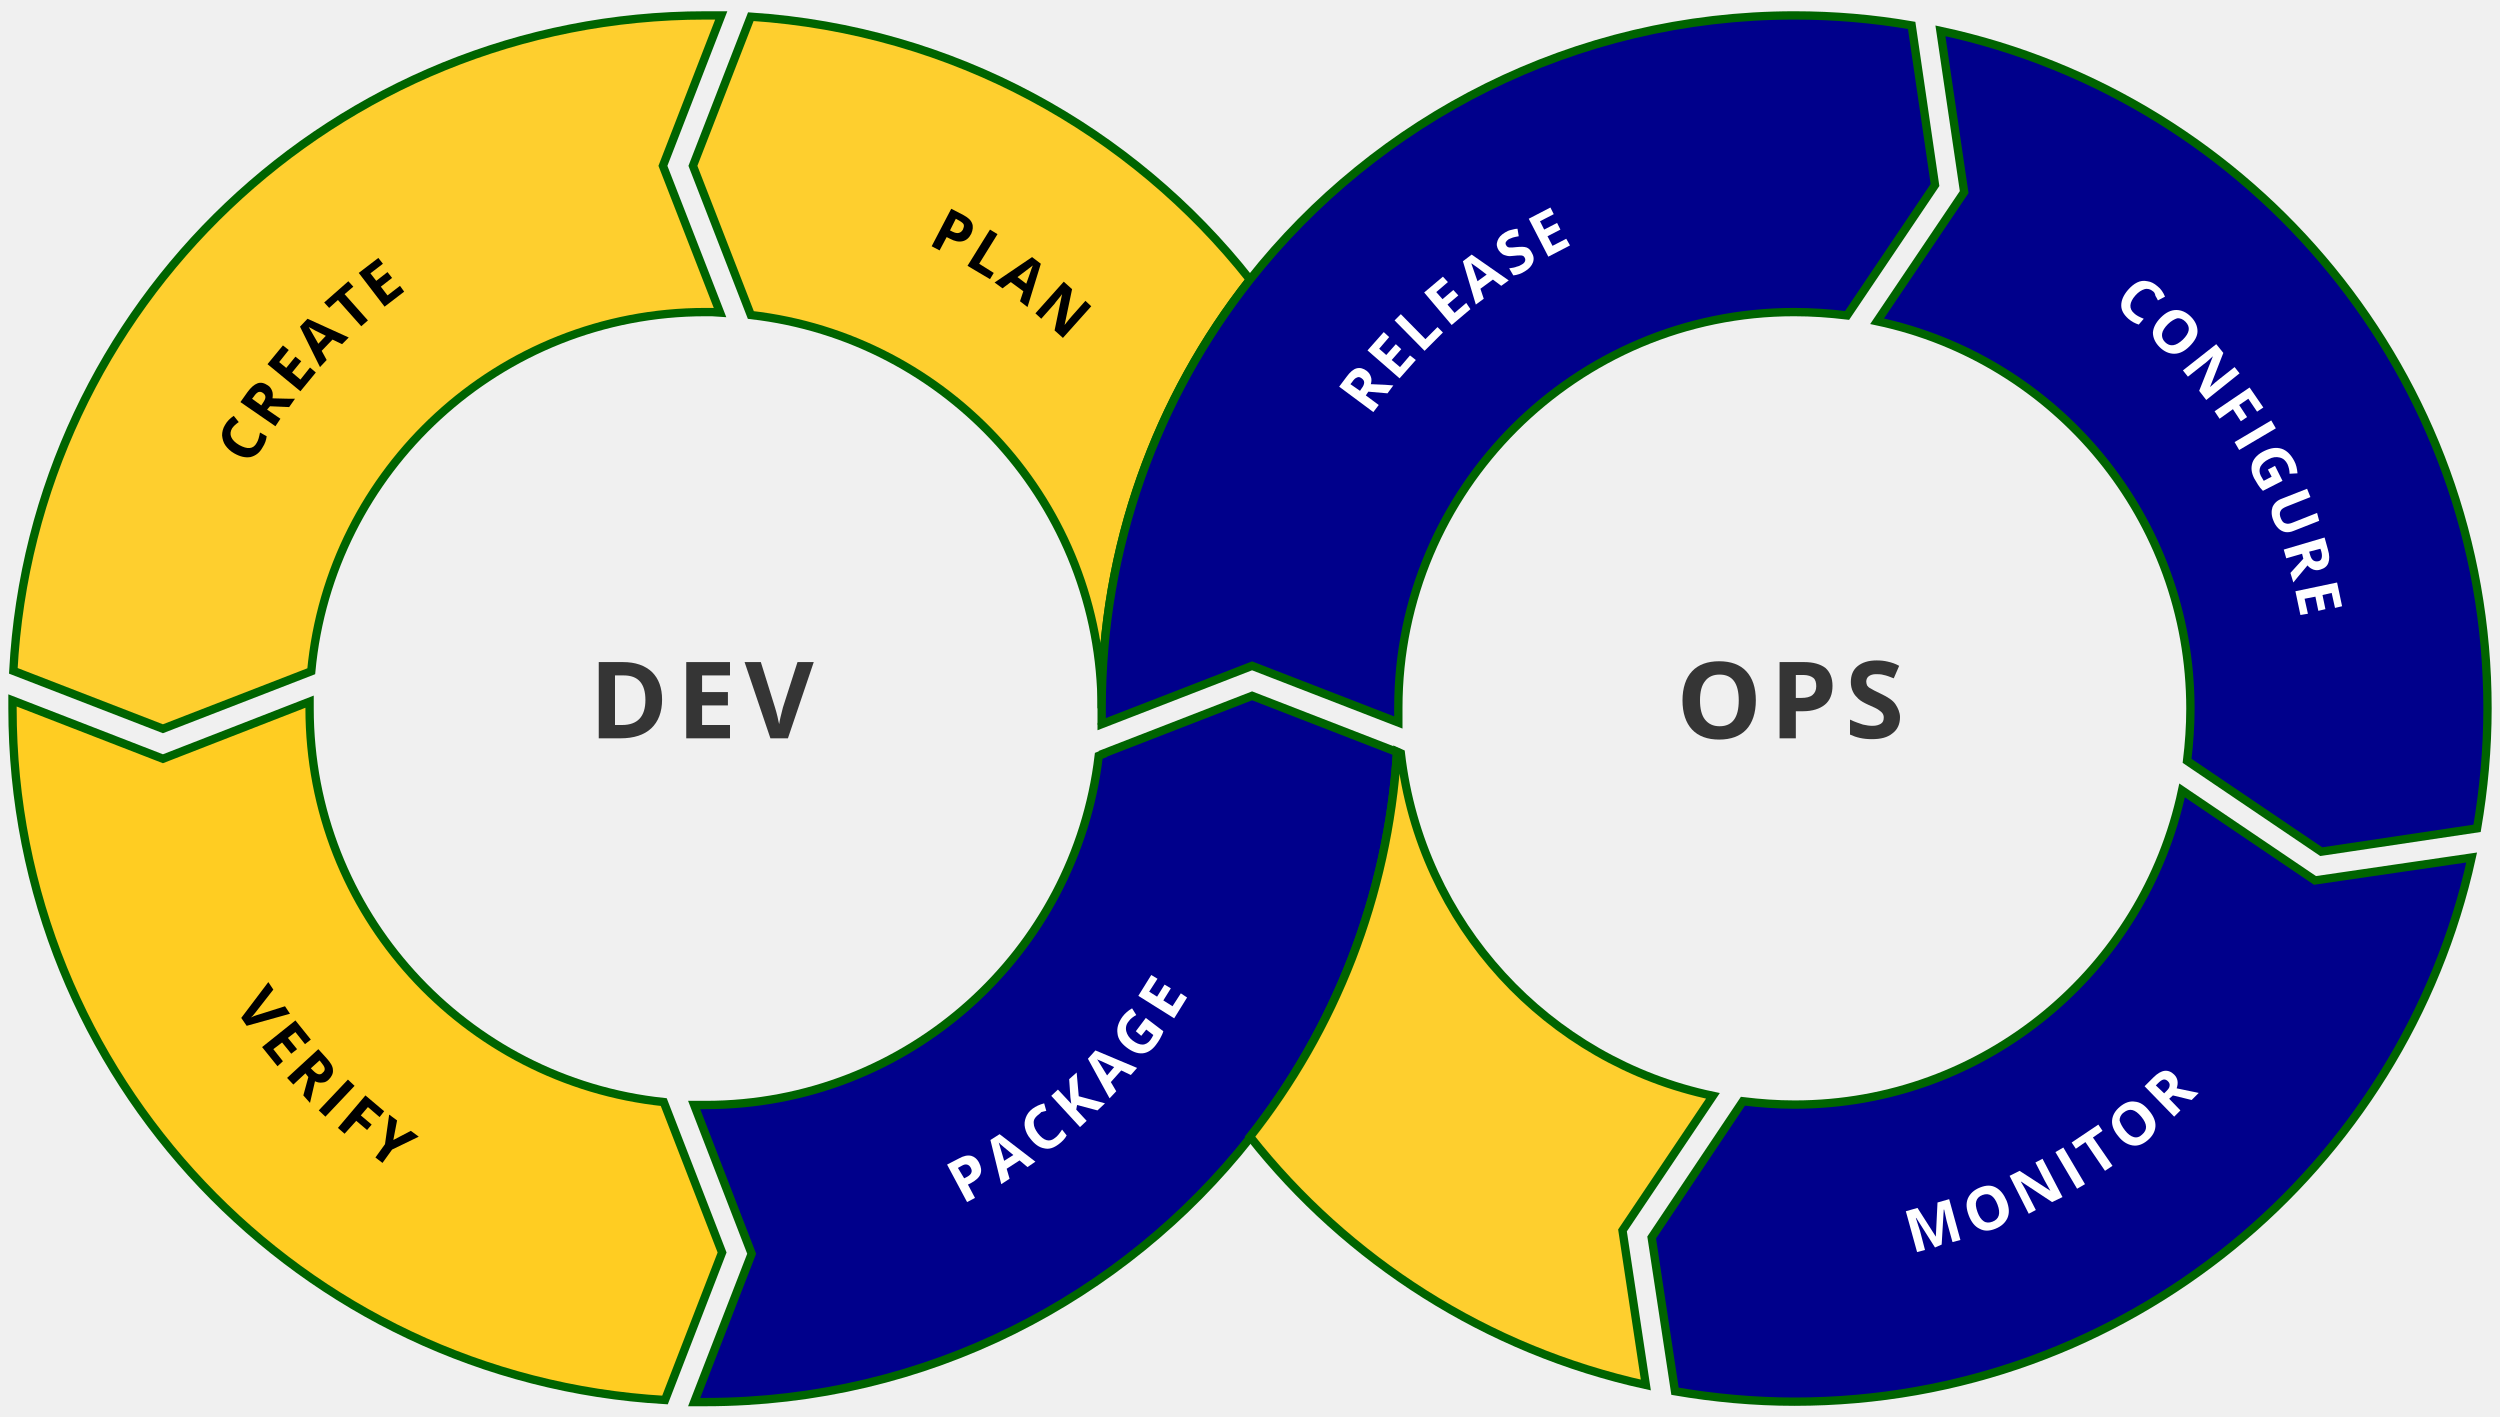
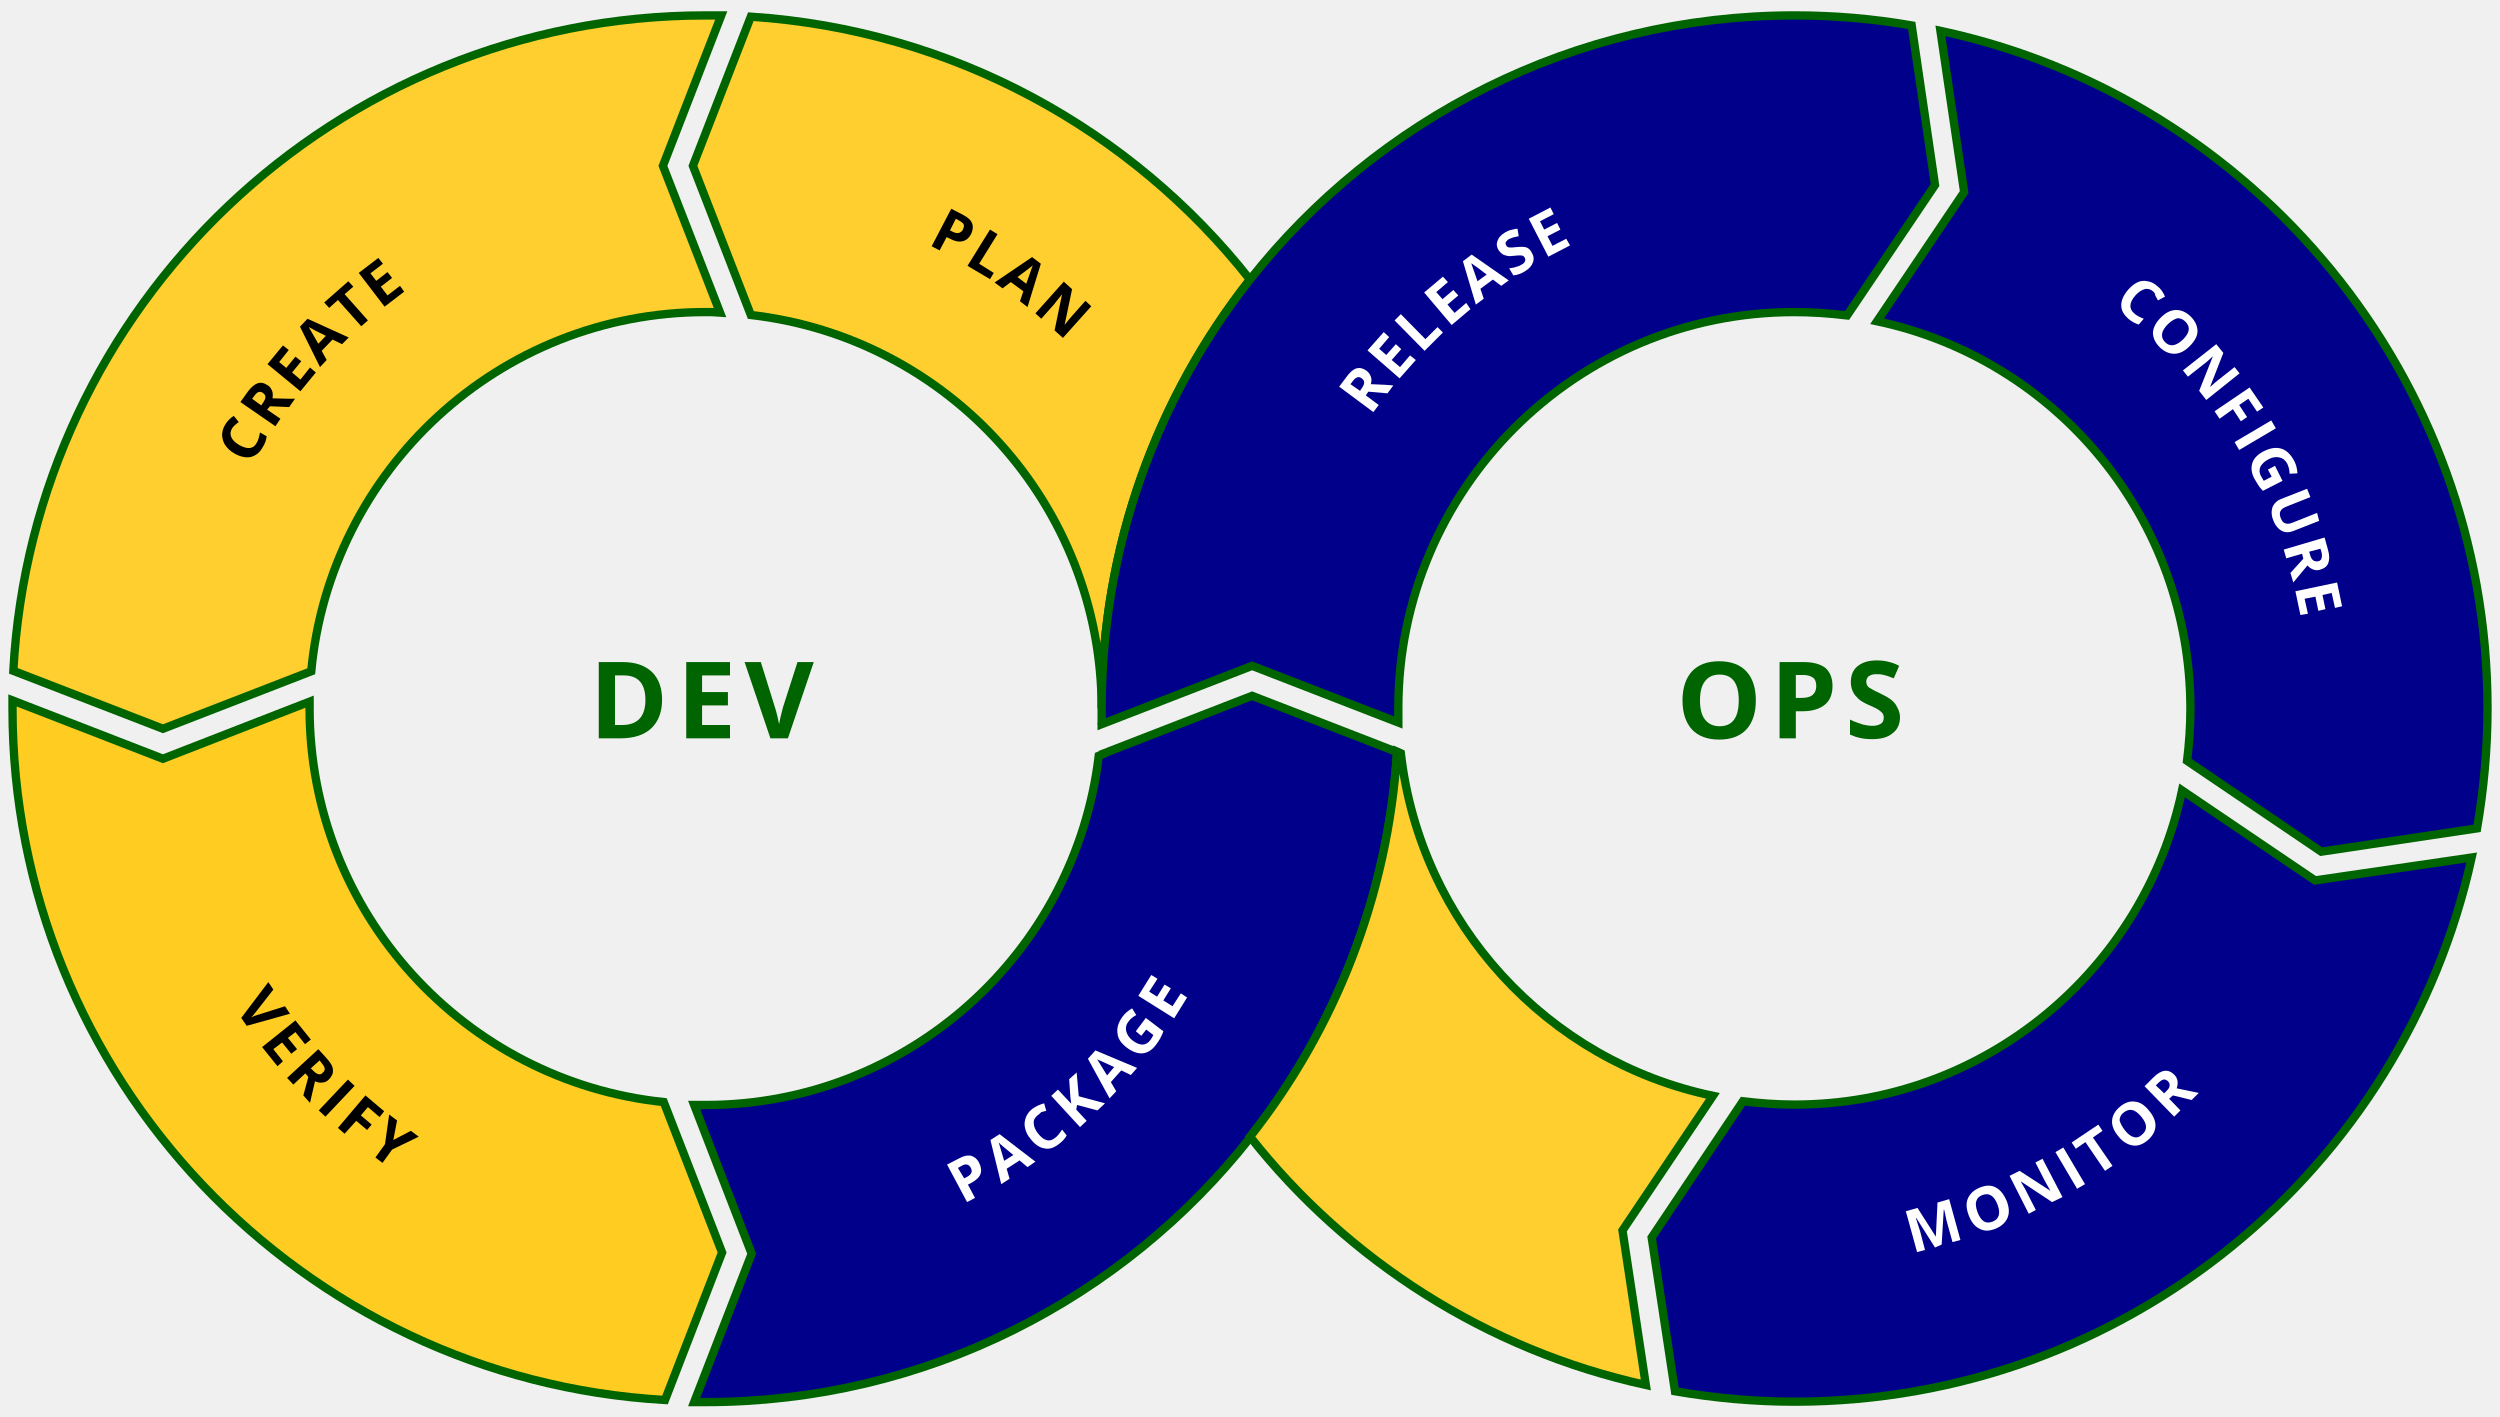
<svg xmlns="http://www.w3.org/2000/svg" version="1.1" id="Layer_1" x="0px" y="0px" viewBox="0 0 600 340" style="enable-background:new 0 0 600 340;" xml:space="preserve">
  <defs id="defs195" />
  <style type="text/css" id="style2">
	.st0{fill:#353535;}
	.st1{fill:#19838E;}
	.st2{fill:#3737AA;}
	.st3{fill:#8B9B29;}
	.st4{fill:none;}
	.st5{fill:#3FA9F5;}
	.st6{fill:#F15A24;}
	.st7{fill:#9263AB;}
	.st8{fill:#AA2E2E;}
	.st9{fill:#FFFFFF;}
</style>
  <g id="g190">
-     <g id="g10">
-       <path class="st0" d="m 158.9,167.9 c 0,3 -0.9,5.3 -2.6,6.9 -1.7,1.6 -4.2,2.4 -7.4,2.4 h -5.2 v -18.3 h 5.8 c 3,0 5.3,0.8 7,2.4 1.6,1.6 2.4,3.8 2.4,6.6 z m -4,0.1 c 0,-3.9 -1.7,-5.9 -5.2,-5.9 h -2.1 V 174 h 1.7 c 3.7,0 5.6,-2 5.6,-6 z" id="path4" style="fill:#353535" />
-       <path class="st0" d="m 175.2,177.2 h -10.5 v -18.3 h 10.5 v 3.2 h -6.7 v 4 h 6.2 v 3.2 h -6.2 v 4.7 h 6.7 z" id="path6" style="fill:#353535" />
-       <path class="st0" d="m 191.4,158.9 h 3.9 l -6.2,18.3 h -4.2 l -6.2,-18.3 h 3.9 l 3.4,10.9 c 0.2,0.6 0.4,1.4 0.6,2.2 0.2,0.9 0.3,1.5 0.4,1.8 0.1,-0.8 0.4,-2.1 0.9,-4 z" id="path8" style="fill:#353535" />
+     <g id="g10" style="fill:#006400;fill-opacity:1">
+       <path class="st0" d="m 158.9,167.9 c 0,3 -0.9,5.3 -2.6,6.9 -1.7,1.6 -4.2,2.4 -7.4,2.4 h -5.2 v -18.3 h 5.8 c 3,0 5.3,0.8 7,2.4 1.6,1.6 2.4,3.8 2.4,6.6 z m -4,0.1 c 0,-3.9 -1.7,-5.9 -5.2,-5.9 h -2.1 V 174 h 1.7 c 3.7,0 5.6,-2 5.6,-6 z" id="path4" style="fill:#006400;fill-opacity:1" />
+       <path class="st0" d="m 175.2,177.2 h -10.5 v -18.3 h 10.5 v 3.2 h -6.7 v 4 h 6.2 v 3.2 h -6.2 v 4.7 h 6.7 z" id="path6" style="fill:#006400;fill-opacity:1" />
+       <path class="st0" d="m 191.4,158.9 h 3.9 l -6.2,18.3 h -4.2 l -6.2,-18.3 h 3.9 l 3.4,10.9 c 0.2,0.6 0.4,1.4 0.6,2.2 0.2,0.9 0.3,1.5 0.4,1.8 0.1,-0.8 0.4,-2.1 0.9,-4 z" id="path8" style="fill:#006400;fill-opacity:1" />
    </g>
-     <g id="g18">
-       <path class="st0" d="m 421.4,168.1 c 0,3 -0.8,5.4 -2.3,7 -1.5,1.6 -3.7,2.4 -6.5,2.4 -2.8,0 -5,-0.8 -6.5,-2.4 -1.5,-1.6 -2.3,-4 -2.3,-7 0,-3 0.8,-5.4 2.3,-7 1.5,-1.6 3.7,-2.4 6.5,-2.4 2.8,0 5,0.8 6.5,2.4 1.5,1.6 2.3,3.9 2.3,7 z m -13.4,0 c 0,2 0.4,3.6 1.2,4.6 0.8,1 1.9,1.6 3.5,1.6 3.1,0 4.6,-2.1 4.6,-6.2 0,-4.1 -1.5,-6.2 -4.6,-6.2 -1.5,0 -2.7,0.5 -3.5,1.6 -0.8,1 -1.2,2.5 -1.2,4.6 z" id="path12" style="fill:#353535" />
-       <path class="st0" d="m 439.8,164.6 c 0,2 -0.6,3.5 -1.8,4.5 -1.2,1 -3,1.6 -5.3,1.6 H 431 v 6.5 h -3.9 v -18.3 h 5.9 c 2.2,0 3.9,0.5 5.1,1.4 1.1,1 1.7,2.4 1.7,4.3 z m -8.8,2.9 h 1.3 c 1.2,0 2.1,-0.2 2.7,-0.7 0.6,-0.5 0.9,-1.2 0.9,-2.1 0,-0.9 -0.2,-1.6 -0.7,-2 -0.5,-0.4 -1.3,-0.7 -2.3,-0.7 H 431 Z" id="path14" style="fill:#353535" />
-       <path class="st0" d="m 456,172.1 c 0,1.7 -0.6,3 -1.8,3.9 -1.2,1 -2.8,1.4 -5,1.4 -2,0 -3.7,-0.4 -5.2,-1.1 v -3.6 c 1.2,0.6 2.3,0.9 3.1,1.2 0.9,0.2 1.6,0.3 2.3,0.3 0.9,0 1.5,-0.2 2,-0.5 0.5,-0.3 0.7,-0.8 0.7,-1.5 0,-0.4 -0.1,-0.7 -0.3,-1 -0.2,-0.3 -0.5,-0.5 -0.9,-0.8 -0.4,-0.3 -1.2,-0.7 -2.4,-1.2 -1.1,-0.5 -2,-1 -2.5,-1.5 -0.5,-0.5 -1,-1 -1.3,-1.7 -0.3,-0.6 -0.5,-1.4 -0.5,-2.3 0,-1.6 0.5,-2.9 1.6,-3.8 1.1,-0.9 2.6,-1.4 4.6,-1.4 1,0 1.9,0.1 2.7,0.3 0.9,0.2 1.8,0.5 2.7,1 l -1.3,3 c -1,-0.4 -1.8,-0.7 -2.4,-0.8 -0.6,-0.2 -1.3,-0.2 -1.9,-0.2 -0.7,0 -1.3,0.2 -1.7,0.5 -0.4,0.3 -0.6,0.8 -0.6,1.3 0,0.3 0.1,0.6 0.2,0.9 0.2,0.3 0.4,0.5 0.8,0.7 0.3,0.2 1.2,0.7 2.5,1.3 1.7,0.8 2.9,1.6 3.5,2.5 0.6,0.9 1.1,2 1.1,3.1 z" id="path16" style="fill:#353535" />
+     <g id="g18" style="fill:#006400;fill-opacity:1">
+       <path class="st0" d="m 421.4,168.1 c 0,3 -0.8,5.4 -2.3,7 -1.5,1.6 -3.7,2.4 -6.5,2.4 -2.8,0 -5,-0.8 -6.5,-2.4 -1.5,-1.6 -2.3,-4 -2.3,-7 0,-3 0.8,-5.4 2.3,-7 1.5,-1.6 3.7,-2.4 6.5,-2.4 2.8,0 5,0.8 6.5,2.4 1.5,1.6 2.3,3.9 2.3,7 z m -13.4,0 c 0,2 0.4,3.6 1.2,4.6 0.8,1 1.9,1.6 3.5,1.6 3.1,0 4.6,-2.1 4.6,-6.2 0,-4.1 -1.5,-6.2 -4.6,-6.2 -1.5,0 -2.7,0.5 -3.5,1.6 -0.8,1 -1.2,2.5 -1.2,4.6 z" id="path12" style="fill:#006400;fill-opacity:1" />
+       <path class="st0" d="m 439.8,164.6 c 0,2 -0.6,3.5 -1.8,4.5 -1.2,1 -3,1.6 -5.3,1.6 H 431 v 6.5 h -3.9 v -18.3 h 5.9 c 2.2,0 3.9,0.5 5.1,1.4 1.1,1 1.7,2.4 1.7,4.3 z m -8.8,2.9 h 1.3 c 1.2,0 2.1,-0.2 2.7,-0.7 0.6,-0.5 0.9,-1.2 0.9,-2.1 0,-0.9 -0.2,-1.6 -0.7,-2 -0.5,-0.4 -1.3,-0.7 -2.3,-0.7 H 431 Z" id="path14" style="fill:#006400;fill-opacity:1" />
+       <path class="st0" d="m 456,172.1 c 0,1.7 -0.6,3 -1.8,3.9 -1.2,1 -2.8,1.4 -5,1.4 -2,0 -3.7,-0.4 -5.2,-1.1 v -3.6 c 1.2,0.6 2.3,0.9 3.1,1.2 0.9,0.2 1.6,0.3 2.3,0.3 0.9,0 1.5,-0.2 2,-0.5 0.5,-0.3 0.7,-0.8 0.7,-1.5 0,-0.4 -0.1,-0.7 -0.3,-1 -0.2,-0.3 -0.5,-0.5 -0.9,-0.8 -0.4,-0.3 -1.2,-0.7 -2.4,-1.2 -1.1,-0.5 -2,-1 -2.5,-1.5 -0.5,-0.5 -1,-1 -1.3,-1.7 -0.3,-0.6 -0.5,-1.4 -0.5,-2.3 0,-1.6 0.5,-2.9 1.6,-3.8 1.1,-0.9 2.6,-1.4 4.6,-1.4 1,0 1.9,0.1 2.7,0.3 0.9,0.2 1.8,0.5 2.7,1 l -1.3,3 c -1,-0.4 -1.8,-0.7 -2.4,-0.8 -0.6,-0.2 -1.3,-0.2 -1.9,-0.2 -0.7,0 -1.3,0.2 -1.7,0.5 -0.4,0.3 -0.6,0.8 -0.6,1.3 0,0.3 0.1,0.6 0.2,0.9 0.2,0.3 0.4,0.5 0.8,0.7 0.3,0.2 1.2,0.7 2.5,1.3 1.7,0.8 2.9,1.6 3.5,2.5 0.6,0.9 1.1,2 1.1,3.1 z" id="path16" style="fill:#006400;fill-opacity:1" />
    </g>
    <g id="g22" style="fill:#ffcd22;fill-opacity:0.941">
      <path class="st1" d="m 180.2,75.6 c 47.4,5.4 84.2,45.6 84.2,94.4 0,-38.8 13.3,-74.6 35.6,-102.9 C 271.6,31.1 228.7,7.2 180.2,4 l -13.9,35.8 z" id="path20" style="fill:#ffcd22;fill-opacity:0.941;stroke:#006400;stroke-width:2;stroke-miterlimit:4;stroke-dasharray:none;stroke-opacity:1" />
    </g>
    <g id="g26" style="stroke:#006400;stroke-width:2;stroke-miterlimit:4;stroke-dasharray:none;stroke-opacity:1">
      <path class="st2" d="m 159.3,264.5 c -47.8,-5 -85,-45.4 -85,-94.5 0,-0.5 0,-1.1 0,-1.6 L 39.1,182.1 3,168.1 c 0,0.6 0,1.3 0,1.9 0,88.6 69.3,161 156.6,166 l 13.7,-35.4 z" id="path24" style="fill:#ffcd22;fill-opacity:1;stroke:#006400;stroke-width:2;stroke-miterlimit:4;stroke-dasharray:none;stroke-opacity:1" />
    </g>
    <g id="g30">
      <path class="st0" d="m 336,177 c 0,0 0,0 0,0 0,0 0,0 0,0 z" id="path28" style="fill:#353535" />
    </g>
    <g id="g34">
      <path class="st0" d="m 335.7,173.5 c 0,-1.2 -0.1,-2.3 -0.1,-3.5 0,1.2 0,2.3 0,3.5 0,0 0,0 0,0 z" id="path32" style="fill:#353535" />
    </g>
    <g id="g38">
      <path class="st3" d="m 74.7,161.1 c 4.5,-48.3 45.1,-86.2 94.6,-86.2 1.2,0 2.3,0 3.5,0.1 l -13.7,-35.2 14,-36.1 c -1.3,0 -2.6,0 -3.8,0 C 80.5,3.7 7.9,73.3 3.2,161 l 35.9,13.9 z" id="path36" style="fill:#ffcd22;fill-opacity:0.941;stroke:#006400;stroke-width:2;stroke-miterlimit:4;stroke-dasharray:none;stroke-opacity:1" />
    </g>
    <g id="g42">
      <polygon class="st4" points="264.7,180.8 266,180.3 " id="polygon40" style="fill:none" />
    </g>
    <g id="g56" style="fill:#00008b;fill-opacity:1;stroke:#006400;stroke-width:2;stroke-miterlimit:4;stroke-dasharray:none;stroke-opacity:1">
      <g id="g46" style="fill:#00008b;fill-opacity:1;stroke:#006400;stroke-width:2;stroke-miterlimit:4;stroke-dasharray:none;stroke-opacity:1">
        <path class="st5" d="m 264.7,180.8 v 0 c 0,0 0,-0.1 0,-0.1 z" id="path44" style="fill:#00008b;fill-opacity:1;stroke:#006400;stroke-width:2;stroke-miterlimit:4;stroke-dasharray:none;stroke-opacity:1" />
      </g>
      <g id="g50" style="fill:#00008b;fill-opacity:1;stroke:#006400;stroke-width:2;stroke-miterlimit:4;stroke-dasharray:none;stroke-opacity:1">
        <path class="st5" d="m 335.3,180.5 -34.8,-13.5 -34,13.2 v 0 l -0.5,0.2 -1.3,0.5 c 0,0 0,0 0,0.1 0,0 0,0 0,0 l -1,0.4 c -5.6,47.2 -45.7,83.8 -94.4,83.8 -0.9,0 -1.8,0 -2.7,0 l 13.8,35.7 -13.8,35.6 c 0.9,0 1.8,0 2.7,0 53,0 100.2,-24.8 130.7,-63.4 0,0 0,-0.1 0,-0.1 20.3,-25.9 33.1,-57.8 35.3,-92.5 z" id="path48" style="fill:#00008b;fill-opacity:1;stroke:#006400;stroke-width:2;stroke-miterlimit:4;stroke-dasharray:none;stroke-opacity:1" />
      </g>
      <g id="g54" style="fill:#00008b;fill-opacity:1;stroke:#006400;stroke-width:2;stroke-miterlimit:4;stroke-dasharray:none;stroke-opacity:1">
        <path class="st5" d="m 264.7,180.7 c 0,0 0,0 0,0 z" id="path52" style="fill:#00008b;fill-opacity:1;stroke:#006400;stroke-width:2;stroke-miterlimit:4;stroke-dasharray:none;stroke-opacity:1" />
      </g>
    </g>
    <g id="g70" style="fill:#00008b;fill-opacity:1;stroke:#006400;stroke-width:2;stroke-miterlimit:4;stroke-dasharray:none;stroke-opacity:1">
      <g id="g60" style="fill:#00008b;fill-opacity:1;stroke:#006400;stroke-width:2;stroke-miterlimit:4;stroke-dasharray:none;stroke-opacity:1">
        <polygon class="st6" points="" id="polygon58" style="fill:#00008b;fill-opacity:1;stroke:#006400;stroke-width:2;stroke-miterlimit:4;stroke-dasharray:none;stroke-opacity:1" />
      </g>
      <g id="g64" style="fill:#00008b;fill-opacity:1;stroke:#006400;stroke-width:2;stroke-miterlimit:4;stroke-dasharray:none;stroke-opacity:1">
        <path class="st6" d="m 264.4,173.9 v 0 c 0,-0.1 0,0 0,0 z" id="path62" style="fill:#00008b;fill-opacity:1;stroke:#006400;stroke-width:2;stroke-miterlimit:4;stroke-dasharray:none;stroke-opacity:1" />
      </g>
      <g id="g68" style="fill:#00008b;fill-opacity:1;stroke:#006400;stroke-width:2;stroke-miterlimit:4;stroke-dasharray:none;stroke-opacity:1">
        <path class="st6" d="m 458.8,6.1 c -9.2,-1.6 -18.6,-2.4 -28.1,-2.4 -53,0 -100.2,24.8 -130.7,63.4 -22.3,28.3 -35.6,64 -35.6,102.9 0,1.3 0,2.6 0,3.8 l 36.1,-14 35.1,13.6 c 0,-1.2 0,-2.3 0,-3.5 0,-52.5 42.6,-95 95,-95 4.3,0 8.5,0.3 12.7,0.8 l 21.1,-31.3 z" id="path66" style="fill:#00008b;fill-opacity:1;stroke:#006400;stroke-width:2;stroke-miterlimit:4;stroke-dasharray:none;stroke-opacity:1" />
      </g>
    </g>
    <g id="g74" style="fill:#00008b;fill-opacity:1;stroke:#006400;stroke-width:2;stroke-miterlimit:4;stroke-dasharray:none;stroke-opacity:1">
      <path class="st7" d="m 594.5,198.8 c 1.6,-9.4 2.5,-19 2.5,-28.8 C 597,90.2 540.8,23.5 465.7,7.4 l 5.7,38.7 -20.9,31 c 43,9.1 75.2,47.3 75.2,93 0,4.2 -0.3,8.4 -0.8,12.5 l 32.2,21.8 z" id="path72" style="fill:#00008b;fill-opacity:1;stroke:#006400;stroke-width:2;stroke-miterlimit:4;stroke-dasharray:none;stroke-opacity:1" />
    </g>
    <g id="g78" style="fill:#00008b;fill-opacity:1;stroke:#006400;stroke-width:2;stroke-miterlimit:4;stroke-dasharray:none;stroke-opacity:1">
      <path class="st8" d="m 523.7,189.7 c -9.1,43 -47.3,75.4 -93,75.4 -4.2,0 -8.3,-0.3 -12.4,-0.8 l -21.9,32.7 5.6,36.9 c 9.3,1.6 18.9,2.5 28.7,2.5 79.6,0 146.1,-55.9 162.5,-130.6 l -37.6,5.5 z" id="path76" style="fill:#00008b;fill-opacity:1;stroke:#006400;stroke-width:2;stroke-miterlimit:4;stroke-dasharray:none;stroke-opacity:1" />
    </g>
    <g id="g82" style="fill:#ffcd22;fill-opacity:0.941;stroke:#006400;stroke-width:2;stroke-miterlimit:4;stroke-dasharray:none;stroke-opacity:1">
      <path class="st1" d="m 411.1,263 c -39.7,-8.3 -70.2,-41.3 -74.9,-82.2 l -0.9,-0.4 c -2.2,34.8 -15,66.7 -35.3,92.4 23.4,29.7 56.8,51.2 95,59.6 l -5.6,-37.1 z" id="path80" style="fill:#ffcd22;fill-opacity:0.941;stroke:#006400;stroke-width:2;stroke-miterlimit:4;stroke-dasharray:none;stroke-opacity:1" />
    </g>
    <g id="g98">
      <path class="st9" d="m 327.8,94.9 3.1,2.3 -1.3,1.7 -8.2,-6.1 1.8,-2.4 c 0.8,-1.1 1.6,-1.8 2.4,-2 0.8,-0.2 1.6,0 2.4,0.6 0.5,0.4 0.8,0.8 1,1.4 0.2,0.5 0.2,1.1 0,1.8 2.8,0.1 4.5,0.2 5.4,0.3 L 333,94.4 328.4,94 Z m -1.4,-1.1 0.4,-0.6 c 0.4,-0.5 0.6,-1 0.6,-1.4 0,-0.4 -0.2,-0.7 -0.6,-1 -0.4,-0.3 -0.8,-0.4 -1.1,-0.2 -0.4,0.1 -0.8,0.5 -1.2,1.1 l -0.4,0.5 z" id="path84" style="fill:#ffffff" />
      <path class="st9" d="m 339.8,86.4 -3.9,4.4 -7.7,-6.7 3.9,-4.4 1.3,1.2 -2.4,2.8 1.7,1.5 2.3,-2.6 1.3,1.2 -2.3,2.6 2,1.7 2.4,-2.8 z" id="path86" style="fill:#ffffff" />
      <path class="st9" d="m 341.9,84.2 -7.2,-7.3 1.5,-1.5 5.9,6 2.9,-2.9 1.3,1.3 z" id="path88" style="fill:#ffffff" />
      <path class="st9" d="m 352.9,74.2 -4.5,3.8 -6.6,-7.8 4.5,-3.8 1.2,1.3 -2.8,2.4 1.5,1.7 2.6,-2.2 1.2,1.3 -2.6,2.2 1.7,2 2.8,-2.4 z" id="path90" style="fill:#ffffff" />
      <path class="st9" d="m 360.3,68.6 -2,-1.5 -3,2.2 0.8,2.4 -1.9,1.4 -3.1,-10.4 2.1,-1.6 8.9,6.2 z m -3.5,-2.7 c -1.8,-1.4 -2.9,-2.2 -3.1,-2.3 -0.2,-0.2 -0.4,-0.3 -0.6,-0.4 0.2,0.6 0.7,2 1.5,4.3 z" id="path92" style="fill:#ffffff" />
      <path class="st9" d="m 367.6,60.6 c 0.5,0.8 0.6,1.6 0.3,2.4 -0.3,0.8 -0.9,1.5 -1.9,2.1 -0.9,0.6 -1.9,0.9 -2.8,1 l -1,-1.7 c 0.7,-0.1 1.4,-0.2 1.8,-0.4 0.5,-0.1 0.9,-0.3 1.2,-0.5 0.4,-0.2 0.7,-0.5 0.8,-0.8 0.1,-0.3 0.1,-0.6 -0.1,-0.9 -0.1,-0.2 -0.2,-0.3 -0.4,-0.4 -0.2,-0.1 -0.4,-0.1 -0.7,-0.1 -0.3,0 -0.8,0 -1.5,0.1 -0.7,0.1 -1.2,0.1 -1.6,0 -0.4,-0.1 -0.8,-0.2 -1.1,-0.4 -0.3,-0.2 -0.6,-0.5 -0.9,-0.9 -0.5,-0.8 -0.6,-1.5 -0.3,-2.3 0.3,-0.8 0.8,-1.4 1.8,-2 0.5,-0.3 0.9,-0.5 1.4,-0.6 0.5,-0.1 1,-0.3 1.6,-0.3 l 0.3,1.8 c -0.6,0.1 -1,0.2 -1.4,0.3 -0.3,0.1 -0.7,0.3 -1,0.4 -0.3,0.2 -0.6,0.5 -0.7,0.7 -0.1,0.3 -0.1,0.5 0.1,0.8 0.1,0.2 0.2,0.3 0.4,0.4 0.2,0.1 0.3,0.1 0.6,0.1 0.3,0 0.7,0 1.5,-0.1 1.1,-0.1 1.8,-0.1 2.4,0.1 0.5,0.2 0.9,0.6 1.2,1.2 z" id="path94" style="fill:#ffffff" />
      <path class="st9" d="m 376.8,58.9 -5.2,2.7 -4.7,-9.1 5.2,-2.7 0.8,1.6 -3.3,1.7 1,2 3.1,-1.6 0.8,1.6 -3.1,1.6 1.2,2.3 3.3,-1.7 z" id="path96" style="fill:#ffffff" />
    </g>
    <g id="g108" style="fill:#000000;fill-opacity:1">
      <path class="st9" d="m 233.1,56.1 c -0.5,1 -1.2,1.6 -2.1,1.8 -0.9,0.2 -1.9,0 -3,-0.6 l -0.8,-0.4 -1.7,3.2 -1.9,-1 4.7,-9 2.9,1.5 c 1.1,0.6 1.8,1.2 2.1,2 0.3,0.7 0.2,1.6 -0.2,2.5 z m -5.1,-0.8 0.6,0.3 c 0.6,0.3 1.1,0.4 1.5,0.3 0.4,-0.1 0.7,-0.3 1,-0.8 0.2,-0.5 0.3,-0.8 0.2,-1.2 -0.1,-0.3 -0.5,-0.6 -1,-0.9 l -0.9,-0.5 z" id="path100" style="fill:#000000;fill-opacity:1" />
      <path class="st9" d="m 232.2,63.8 5.4,-8.7 1.8,1.1 -4.4,7.1 3.5,2.2 -0.9,1.5 z" id="path102" style="fill:#000000;fill-opacity:1" />
      <path class="st9" d="m 244.8,72.3 0.8,-2.4 -3,-2.2 -2,1.5 -1.9,-1.4 9,-6.1 2.1,1.6 -3.2,10.4 z m 1.5,-4.2 c 0.8,-2.2 1.2,-3.4 1.3,-3.7 0.1,-0.3 0.2,-0.5 0.3,-0.7 -0.5,0.4 -1.7,1.3 -3.7,2.8 z" id="path104" style="fill:#000000;fill-opacity:1" />
      <path class="st9" d="m 255.1,81.1 -2,-1.8 1.8,-8.7 v 0 c -0.8,1.1 -1.5,1.8 -1.8,2.3 l -3.2,3.6 -1.4,-1.3 6.8,-7.6 2,1.8 -1.8,8.6 v 0 c 0.8,-1 1.4,-1.8 1.8,-2.2 l 3.2,-3.6 1.4,1.3 z" id="path106" style="fill:#000000;fill-opacity:1" />
    </g>
    <g id="g122" style="fill:#000000;fill-opacity:1">
      <path class="st9" d="m 55.7,102.8 c -0.4,0.7 -0.5,1.4 -0.2,2.1 0.3,0.7 0.9,1.3 1.9,1.9 2,1.1 3.4,1 4.2,-0.5 0.4,-0.6 0.6,-1.5 0.8,-2.5 l 1.6,0.9 c -0.1,0.9 -0.4,1.8 -1,2.7 -0.7,1.3 -1.7,2 -2.9,2.3 -1.2,0.2 -2.5,-0.1 -3.9,-0.9 -0.9,-0.5 -1.6,-1.2 -2.1,-1.9 -0.5,-0.7 -0.7,-1.5 -0.8,-2.4 0,-0.8 0.2,-1.7 0.7,-2.5 0.5,-0.9 1.2,-1.6 2.1,-2.2 l 1.2,1.5 c -0.3,0.2 -0.7,0.5 -1,0.8 -0.1,0.1 -0.4,0.4 -0.6,0.7 z" id="path110" style="fill:#000000;fill-opacity:1" />
      <path class="st9" d="m 64.1,98.3 3.2,2.2 -1.2,1.8 -8.4,-5.8 1.7,-2.4 C 60.2,93 61,92.3 61.8,92 c 0.8,-0.3 1.6,-0.1 2.5,0.5 0.5,0.3 0.8,0.8 1,1.3 0.2,0.5 0.2,1.1 0.1,1.8 2.8,0.1 4.5,0.1 5.4,0.1 l -1.4,2 -4.6,-0.2 z m -1.4,-1 0.4,-0.6 c 0.4,-0.6 0.6,-1 0.6,-1.4 0,-0.4 -0.2,-0.7 -0.6,-1 C 62.7,94 62.3,94 62,94.1 c -0.4,0.2 -0.7,0.5 -1.1,1.1 l -0.4,0.5 z" id="path112" style="fill:#000000;fill-opacity:1" />
      <path class="st9" d="m 75.8,89.4 -3.7,4.5 -7.9,-6.5 3.7,-4.5 1.4,1.1 -2.3,2.9 1.7,1.4 2.2,-2.7 1.4,1.1 -2.2,2.7 2,1.7 2.3,-2.9 z" id="path114" style="fill:#000000;fill-opacity:1" />
      <path class="st9" d="m 82.1,82.6 -2.3,-1.1 -2.6,2.7 1.2,2.2 -1.6,1.7 -4.8,-9.7 1.8,-1.9 9.9,4.5 z m -3.9,-2 c -2.1,-1 -3.2,-1.6 -3.5,-1.8 -0.3,-0.1 -0.5,-0.3 -0.6,-0.3 0.3,0.5 1.1,1.9 2.3,4 z" id="path116" style="fill:#000000;fill-opacity:1" />
      <path class="st9" d="m 88.3,76.9 -1.6,1.4 -5.6,-6.3 -2.1,1.9 -1.2,-1.3 5.8,-5.1 1.2,1.3 -2.1,1.8 z" id="path118" style="fill:#000000;fill-opacity:1" />
      <path class="st9" d="m 97,70 -4.7,3.6 -6.2,-8.1 4.7,-3.6 1.1,1.4 -3,2.3 1.4,1.8 2.7,-2.1 1.1,1.4 -2.7,2.1 1.6,2.1 3,-2.3 z" id="path120" style="fill:#000000;fill-opacity:1" />
    </g>
    <g id="g136" style="fill:#000000;fill-opacity:1">
      <path class="st9" d="m 68.4,241.5 1.2,1.8 -10.4,2.9 -1.3,-1.9 6.5,-8.6 1.2,1.8 -3.9,5 c -0.2,0.3 -0.5,0.6 -0.8,1 -0.3,0.4 -0.6,0.6 -0.7,0.7 0.4,-0.2 1.1,-0.5 2.2,-0.8 z" id="path124" style="fill:#000000;fill-opacity:1" />
      <path class="st9" d="m 66.6,255.9 -3.7,-4.6 8,-6.4 3.7,4.6 -1.4,1.1 -2.3,-2.9 -1.8,1.4 2.2,2.7 -1.4,1.1 -2.2,-2.7 -2.1,1.6 2.3,2.9 z" id="path126" style="fill:#000000;fill-opacity:1" />
      <path class="st9" d="m 73.3,257.6 -2.9,2.7 -1.5,-1.6 7.5,-6.9 2,2.2 c 0.9,1 1.5,1.9 1.5,2.8 0.1,0.8 -0.3,1.6 -1,2.3 -0.4,0.4 -0.9,0.7 -1.5,0.7 -0.6,0.1 -1.2,0 -1.8,-0.3 -0.6,2.7 -1,4.4 -1.2,5.2 l -1.6,-1.8 1.2,-4.4 z m 1.3,-1.2 0.5,0.5 c 0.5,0.5 0.9,0.8 1.3,0.9 0.4,0.1 0.8,0 1.1,-0.4 0.4,-0.3 0.5,-0.7 0.4,-1.1 -0.1,-0.4 -0.4,-0.8 -0.8,-1.3 l -0.4,-0.5 z" id="path128" style="fill:#000000;fill-opacity:1" />
      <path class="st9" d="m 76.5,266.5 7,-7.4 1.6,1.5 -7,7.4 z" id="path130" style="fill:#000000;fill-opacity:1" />
      <path class="st9" d="m 82.7,272.1 -1.6,-1.4 6.6,-7.8 4.5,3.8 -1.1,1.4 -2.8,-2.4 -1.7,2 2.6,2.2 -1.1,1.3 -2.6,-2.2 z" id="path132" style="fill:#000000;fill-opacity:1" />
      <path class="st9" d="m 94.4,273.6 4.2,-2.2 1.9,1.4 -6.4,3.1 -2.3,3.2 -1.7,-1.3 2.3,-3.2 1,-7.1 1.9,1.4 z" id="path134" style="fill:#000000;fill-opacity:1" />
    </g>
    <g id="g152">
      <path class="st9" d="m 464.4,299.4 -4.5,-7.1 h -0.1 c 0.5,1.5 0.8,2.6 1,3.1 l 1.2,4.6 -1.9,0.5 -2.7,-9.8 2.8,-0.8 4.4,6.9 v 0 l 0.4,-8.2 2.8,-0.8 2.7,9.8 -1.9,0.5 -1.3,-4.7 c -0.1,-0.2 -0.1,-0.5 -0.2,-0.8 -0.1,-0.3 -0.2,-1.1 -0.5,-2.3 h -0.1 l -0.5,8.4 z" id="path138" style="fill:#ffffff" />
      <path class="st9" d="m 481.6,288.2 c 0.6,1.6 0.7,2.9 0.2,4.1 -0.5,1.1 -1.4,2 -2.9,2.6 -1.5,0.6 -2.7,0.6 -3.8,0 -1.1,-0.5 -2,-1.6 -2.6,-3.2 -0.6,-1.6 -0.7,-2.9 -0.2,-4.1 0.5,-1.1 1.4,-2 2.9,-2.6 1.5,-0.6 2.7,-0.6 3.8,0 1.1,0.6 1.9,1.6 2.6,3.2 z m -7,2.7 c 0.4,1.1 0.9,1.8 1.5,2.2 0.6,0.4 1.3,0.4 2.1,0.1 1.6,-0.6 2,-2 1.2,-4.1 -0.8,-2.1 -2,-2.9 -3.6,-2.3 -0.8,0.3 -1.3,0.8 -1.5,1.5 -0.2,0.6 -0.1,1.5 0.3,2.6 z" id="path140" style="fill:#ffffff" />
      <path class="st9" d="m 495,287.3 -2.5,1.2 -7.4,-4.9 H 485 c 0.7,1.2 1.2,2 1.4,2.5 l 2.2,4.3 -1.7,0.9 -4.6,-9.1 2.4,-1.2 7.4,4.8 v 0 c -0.7,-1.2 -1.1,-2 -1.4,-2.5 l -2.2,-4.3 1.7,-0.9 z" id="path142" style="fill:#ffffff" />
      <path class="st9" d="m 498.5,285.3 -5.2,-8.8 1.9,-1.1 5.2,8.8 z" id="path144" style="fill:#ffffff" />
      <path class="st9" d="m 507,279.8 -1.8,1.2 -4.7,-6.9 -2.3,1.6 -1,-1.5 6.4,-4.3 1,1.5 -2.3,1.6 z" id="path146" style="fill:#ffffff" />
      <path class="st9" d="m 515.8,266.6 c 1.1,1.3 1.6,2.6 1.5,3.8 -0.1,1.2 -0.7,2.3 -1.9,3.3 -1.2,1 -2.4,1.4 -3.6,1.2 -1.2,-0.2 -2.4,-0.9 -3.4,-2.2 -1.1,-1.3 -1.6,-2.6 -1.5,-3.8 0.1,-1.2 0.7,-2.3 1.9,-3.3 1.2,-1 2.4,-1.4 3.6,-1.2 1.2,0.1 2.3,0.8 3.4,2.2 z m -5.8,4.7 c 0.7,0.9 1.4,1.4 2.1,1.6 0.7,0.2 1.4,0 2,-0.6 1.3,-1.1 1.3,-2.5 -0.2,-4.3 -1.5,-1.8 -2.8,-2.1 -4.2,-1 -0.7,0.5 -1,1.2 -1,1.9 0.2,0.7 0.6,1.5 1.3,2.4 z" id="path148" style="fill:#ffffff" />
      <path class="st9" d="m 520.6,263.7 2.7,2.8 -1.5,1.5 -7.1,-7.3 2.1,-2.1 c 1,-1 1.9,-1.5 2.7,-1.6 0.8,-0.1 1.6,0.2 2.3,0.9 0.4,0.4 0.7,0.9 0.8,1.5 0.1,0.6 0,1.2 -0.2,1.8 2.7,0.6 4.5,0.9 5.3,1.1 l -1.7,1.7 -4.5,-1.1 z m -1.2,-1.3 0.5,-0.5 c 0.5,-0.5 0.8,-0.9 0.8,-1.3 0.1,-0.4 -0.1,-0.8 -0.4,-1.1 -0.3,-0.3 -0.7,-0.5 -1.1,-0.4 -0.4,0.1 -0.8,0.4 -1.3,0.9 l -0.5,0.5 z" id="path150" style="fill:#ffffff" />
    </g>
    <g id="g168">
      <path class="st9" d="m 235,279.1 c 0.5,1 0.6,1.9 0.3,2.7 -0.3,0.8 -1.1,1.5 -2.2,2.1 l -0.8,0.4 1.7,3.2 -1.9,1 -4.8,-9 2.9,-1.5 c 1.1,-0.6 2,-0.8 2.9,-0.6 0.7,0.2 1.4,0.7 1.9,1.7 z m -3.6,3.7 0.6,-0.3 c 0.6,-0.3 1,-0.7 1.1,-1 0.2,-0.4 0.1,-0.8 -0.1,-1.2 -0.2,-0.4 -0.5,-0.7 -0.9,-0.8 -0.4,-0.1 -0.8,0 -1.3,0.3 l -0.9,0.5 z" id="path154" style="fill:#ffffff" />
      <path class="st9" d="m 246.6,280.1 -1.9,-1.6 -3.1,2 0.7,2.4 -2,1.3 -2.6,-10.6 2.2,-1.4 8.6,6.6 z m -3.4,-2.9 c -1.8,-1.5 -2.8,-2.3 -3,-2.5 -0.2,-0.2 -0.4,-0.4 -0.5,-0.5 0.2,0.6 0.6,2.1 1.3,4.4 z" id="path156" style="fill:#ffffff" />
      <path class="st9" d="m 249,267.7 c -0.6,0.5 -1,1.1 -0.9,1.9 0,0.8 0.4,1.6 1,2.4 1.4,1.8 2.8,2.2 4.1,1.1 0.6,-0.4 1.1,-1.1 1.7,-2 l 1.1,1.4 c -0.4,0.8 -1.1,1.5 -1.9,2.1 -1.2,0.9 -2.3,1.3 -3.5,1 -1.2,-0.2 -2.3,-1 -3.3,-2.3 -0.7,-0.8 -1.1,-1.7 -1.3,-2.6 -0.2,-0.9 -0.1,-1.7 0.2,-2.5 0.3,-0.8 0.8,-1.5 1.6,-2.1 0.8,-0.6 1.7,-1 2.8,-1.3 l 0.5,1.8 c -0.4,0.1 -0.8,0.2 -1.2,0.3 -0.3,0.4 -0.6,0.5 -0.9,0.8 z" id="path158" style="fill:#ffffff" />
      <path class="st9" d="m 265.2,264.8 -1.8,1.7 -4.9,-1.3 -0.2,1.1 2.5,2.7 -1.6,1.5 -6.9,-7.5 1.6,-1.5 3.2,3.4 -0.2,-1.5 -0.3,-4.4 1.8,-1.6 0.5,5.7 z" id="path160" style="fill:#ffffff" />
      <path class="st9" d="m 271.4,258 -2.3,-1.1 -2.5,2.8 1.3,2.2 -1.6,1.7 -5.2,-9.5 1.8,-2 10,4.2 z m -4,-1.9 c -2.1,-1 -3.3,-1.5 -3.5,-1.6 -0.3,-0.1 -0.5,-0.2 -0.6,-0.3 0.3,0.5 1.1,1.8 2.4,3.9 z" id="path162" style="fill:#ffffff" />
      <path class="st9" d="m 272.6,247.5 2.4,-3.2 4.2,3.2 c -0.2,0.7 -0.5,1.2 -0.8,1.8 -0.3,0.5 -0.6,1 -1,1.5 -0.9,1.2 -2,1.9 -3.2,2 -1.2,0.1 -2.5,-0.4 -3.8,-1.4 -1.3,-1 -2.1,-2.1 -2.2,-3.4 -0.2,-1.3 0.2,-2.6 1.2,-4 0.6,-0.8 1.4,-1.5 2.3,-2 l 1,1.6 c -0.7,0.4 -1.4,0.9 -1.8,1.5 -0.6,0.7 -0.8,1.5 -0.6,2.4 0.2,0.8 0.7,1.6 1.5,2.2 0.9,0.7 1.7,1 2.4,1 0.7,0 1.4,-0.4 1.9,-1.1 0.3,-0.4 0.5,-0.8 0.7,-1.2 l -1.7,-1.3 -1.2,1.5 z" id="path164" style="fill:#ffffff" />
      <path class="st9" d="m 284.9,239.4 -3.1,5 -8.6,-5.4 3.1,-5 1.5,0.9 -2,3.1 1.9,1.2 1.8,-2.9 1.5,0.9 -1.8,2.9 2.2,1.4 2,-3.1 z" id="path166" style="fill:#ffffff" />
    </g>
    <g id="g188">
      <path class="st9" d="m 516.7,69.9 c -0.6,-0.5 -1.3,-0.7 -2,-0.5 -0.7,0.2 -1.5,0.7 -2.2,1.5 -1.5,1.7 -1.6,3.2 -0.3,4.3 0.5,0.5 1.3,0.9 2.3,1.3 l -1.2,1.4 c -0.9,-0.3 -1.7,-0.7 -2.5,-1.4 -1.1,-1 -1.7,-2 -1.7,-3.2 0,-1.2 0.5,-2.4 1.6,-3.7 0.7,-0.8 1.4,-1.4 2.2,-1.8 0.8,-0.4 1.6,-0.5 2.5,-0.3 0.8,0.1 1.6,0.5 2.4,1.2 0.8,0.6 1.4,1.5 1.8,2.5 l -1.7,0.9 c -0.2,-0.4 -0.4,-0.8 -0.6,-1.1 -0.1,-0.6 -0.3,-0.9 -0.6,-1.1 z" id="path170" style="fill:#ffffff" />
      <path class="st9" d="m 525.5,83.1 c -1.2,1.2 -2.4,1.8 -3.7,1.8 -1.2,0 -2.4,-0.5 -3.5,-1.6 -1.1,-1.1 -1.6,-2.3 -1.6,-3.5 0.1,-1.2 0.7,-2.4 1.9,-3.6 1.2,-1.2 2.4,-1.8 3.7,-1.8 1.2,0 2.4,0.5 3.5,1.6 1.1,1.1 1.6,2.3 1.6,3.5 0,1.2 -0.7,2.4 -1.9,3.6 z m -5.2,-5.3 c -0.8,0.8 -1.3,1.6 -1.4,2.3 -0.1,0.7 0.1,1.4 0.7,2 1.2,1.2 2.6,1 4.3,-0.6 1.6,-1.6 1.9,-3 0.6,-4.3 -0.6,-0.6 -1.3,-0.9 -2,-0.8 -0.6,0.2 -1.4,0.6 -2.2,1.4 z" id="path172" style="fill:#ffffff" />
      <path class="st9" d="m 529.5,96 -1.7,-2.2 3.3,-8.3 v 0 c -1,0.9 -1.7,1.6 -2.2,1.9 l -3.8,3 -1.2,-1.5 8,-6.3 1.7,2.1 -3.2,8.2 v 0 c 1,-0.9 1.7,-1.5 2.1,-1.8 l 3.8,-3 1.2,1.5 z" id="path174" style="fill:#ffffff" />
      <path class="st9" d="m 532.7,100.5 -1.2,-1.8 8.4,-5.7 3.3,4.8 -1.5,1 -2.1,-3.1 -2.2,1.5 1.9,2.9 -1.5,1 -1.9,-2.9 z" id="path176" style="fill:#ffffff" />
      <path class="st9" d="m 536.3,106.1 8.8,-5.2 1.1,1.9 -8.8,5.2 z" id="path178" style="fill:#ffffff" />
      <path class="st9" d="m 546,111.8 1.8,3.6 -4.7,2.4 c -0.5,-0.5 -0.9,-1 -1.2,-1.5 -0.3,-0.5 -0.6,-1 -0.9,-1.5 -0.7,-1.4 -0.8,-2.6 -0.4,-3.8 0.4,-1.1 1.4,-2.1 2.9,-2.8 1.5,-0.7 2.8,-0.9 4.1,-0.5 1.2,0.4 2.2,1.4 3,2.9 0.5,0.9 0.7,1.9 0.8,3 l -1.9,0.1 c 0,-0.8 -0.2,-1.6 -0.5,-2.3 -0.4,-0.8 -1,-1.4 -1.9,-1.6 -0.8,-0.2 -1.7,-0.1 -2.6,0.4 -1,0.5 -1.6,1.1 -2,1.8 -0.3,0.7 -0.3,1.4 0.1,2.2 0.2,0.4 0.5,0.8 0.7,1.2 l 1.9,-1 -0.9,-1.7 z" id="path180" style="fill:#ffffff" />
      <path class="st9" d="m 556.6,125 -6.1,2.4 c -0.7,0.3 -1.4,0.4 -2,0.3 -0.6,-0.1 -1.2,-0.4 -1.7,-0.9 -0.5,-0.5 -0.9,-1.1 -1.2,-1.9 -0.5,-1.2 -0.5,-2.3 -0.2,-3.2 0.4,-0.9 1.1,-1.6 2.2,-2 l 6.1,-2.4 0.8,2 -5.8,2.3 c -0.7,0.3 -1.2,0.6 -1.4,1.1 -0.2,0.4 -0.2,1 0.1,1.7 0.3,0.7 0.6,1.1 1.1,1.2 0.5,0.2 1.1,0.1 1.8,-0.2 l 5.8,-2.3 z" id="path182" style="fill:#ffffff" />
      <path class="st9" d="m 552.5,132.9 -3.8,1.1 -0.6,-2.1 9.8,-2.9 0.8,2.9 c 0.4,1.3 0.4,2.4 0.1,3.2 -0.3,0.8 -0.9,1.3 -1.9,1.6 -0.6,0.2 -1.1,0.2 -1.7,0 -0.5,-0.2 -1,-0.5 -1.4,-1 -1.8,2.1 -2.9,3.5 -3.4,4.1 l -0.7,-2.3 3.1,-3.4 z m 1.7,-0.5 0.2,0.7 c 0.2,0.7 0.4,1.1 0.8,1.4 0.3,0.2 0.7,0.3 1.2,0.2 0.5,-0.1 0.7,-0.4 0.8,-0.8 0.1,-0.4 0.1,-0.9 -0.1,-1.6 l -0.2,-0.6 z" id="path184" style="fill:#ffffff" />
      <path class="st9" d="m 552.1,147.6 -1.2,-5.7 10,-2.1 1.2,5.7 -1.7,0.4 -0.8,-3.6 -2.2,0.5 0.7,3.4 -1.7,0.4 -0.7,-3.4 -2.6,0.5 0.8,3.6 z" id="path186" style="fill:#ffffff" />
    </g>
  </g>
</svg>
